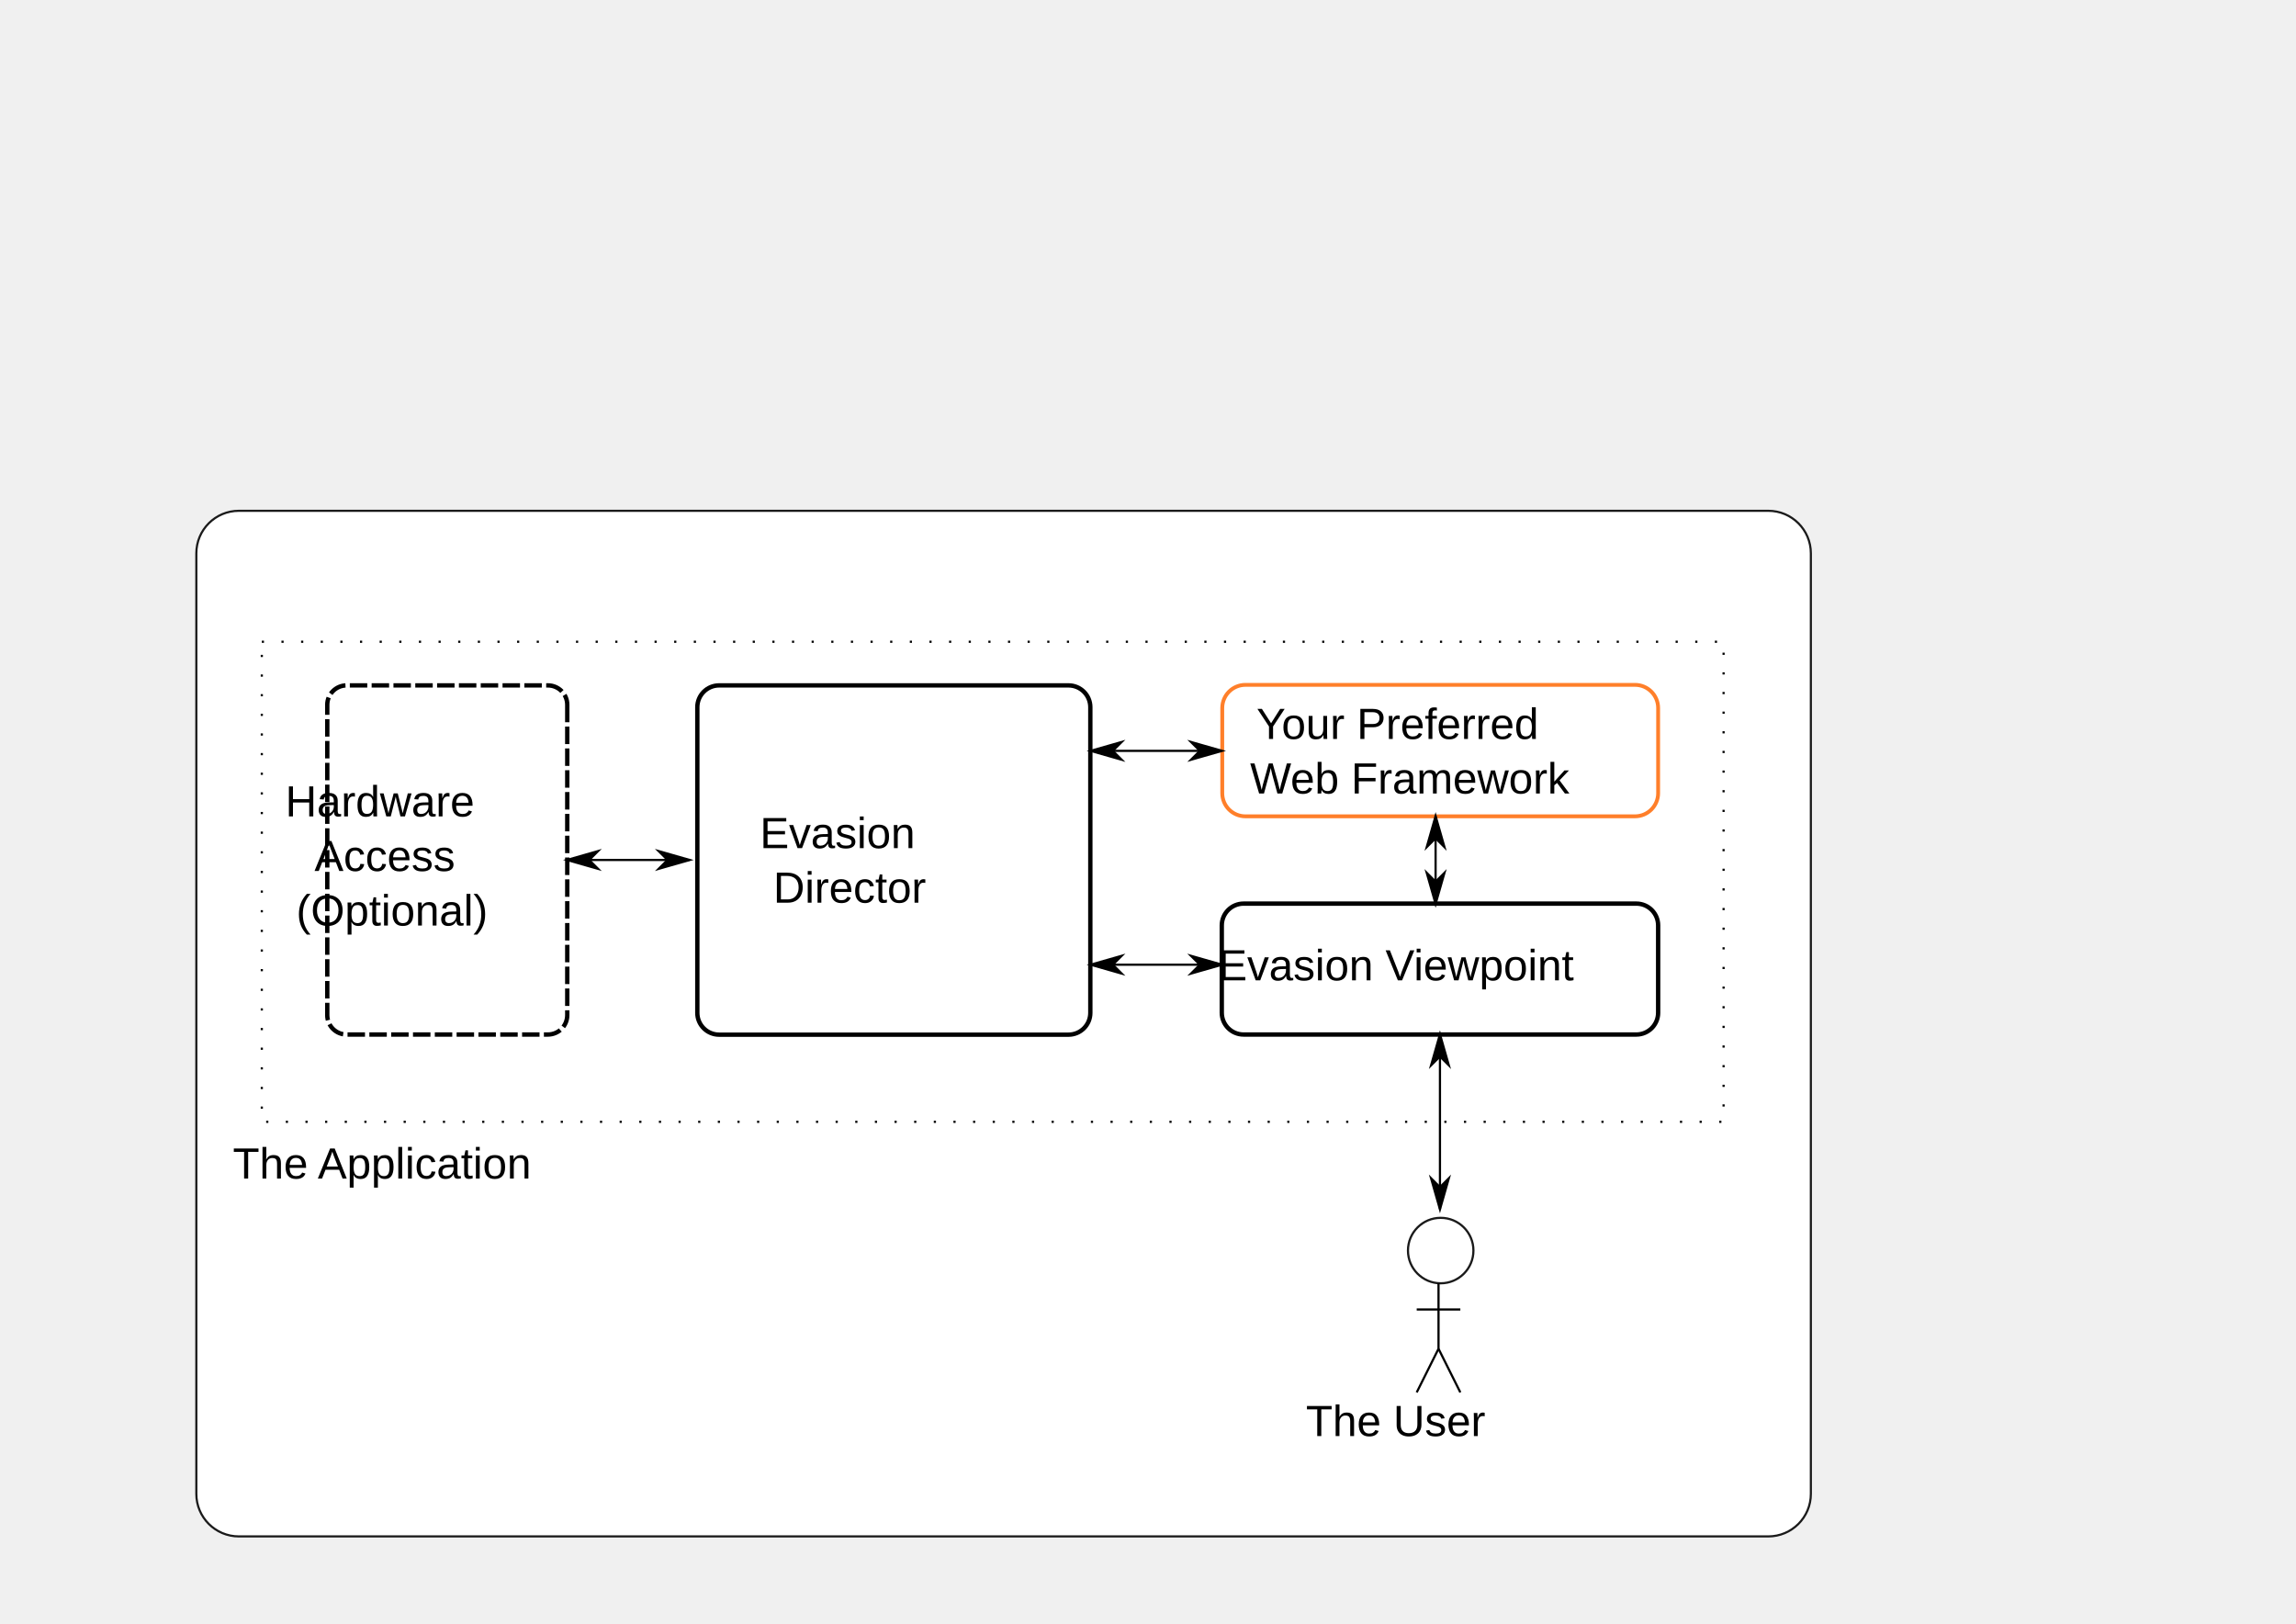
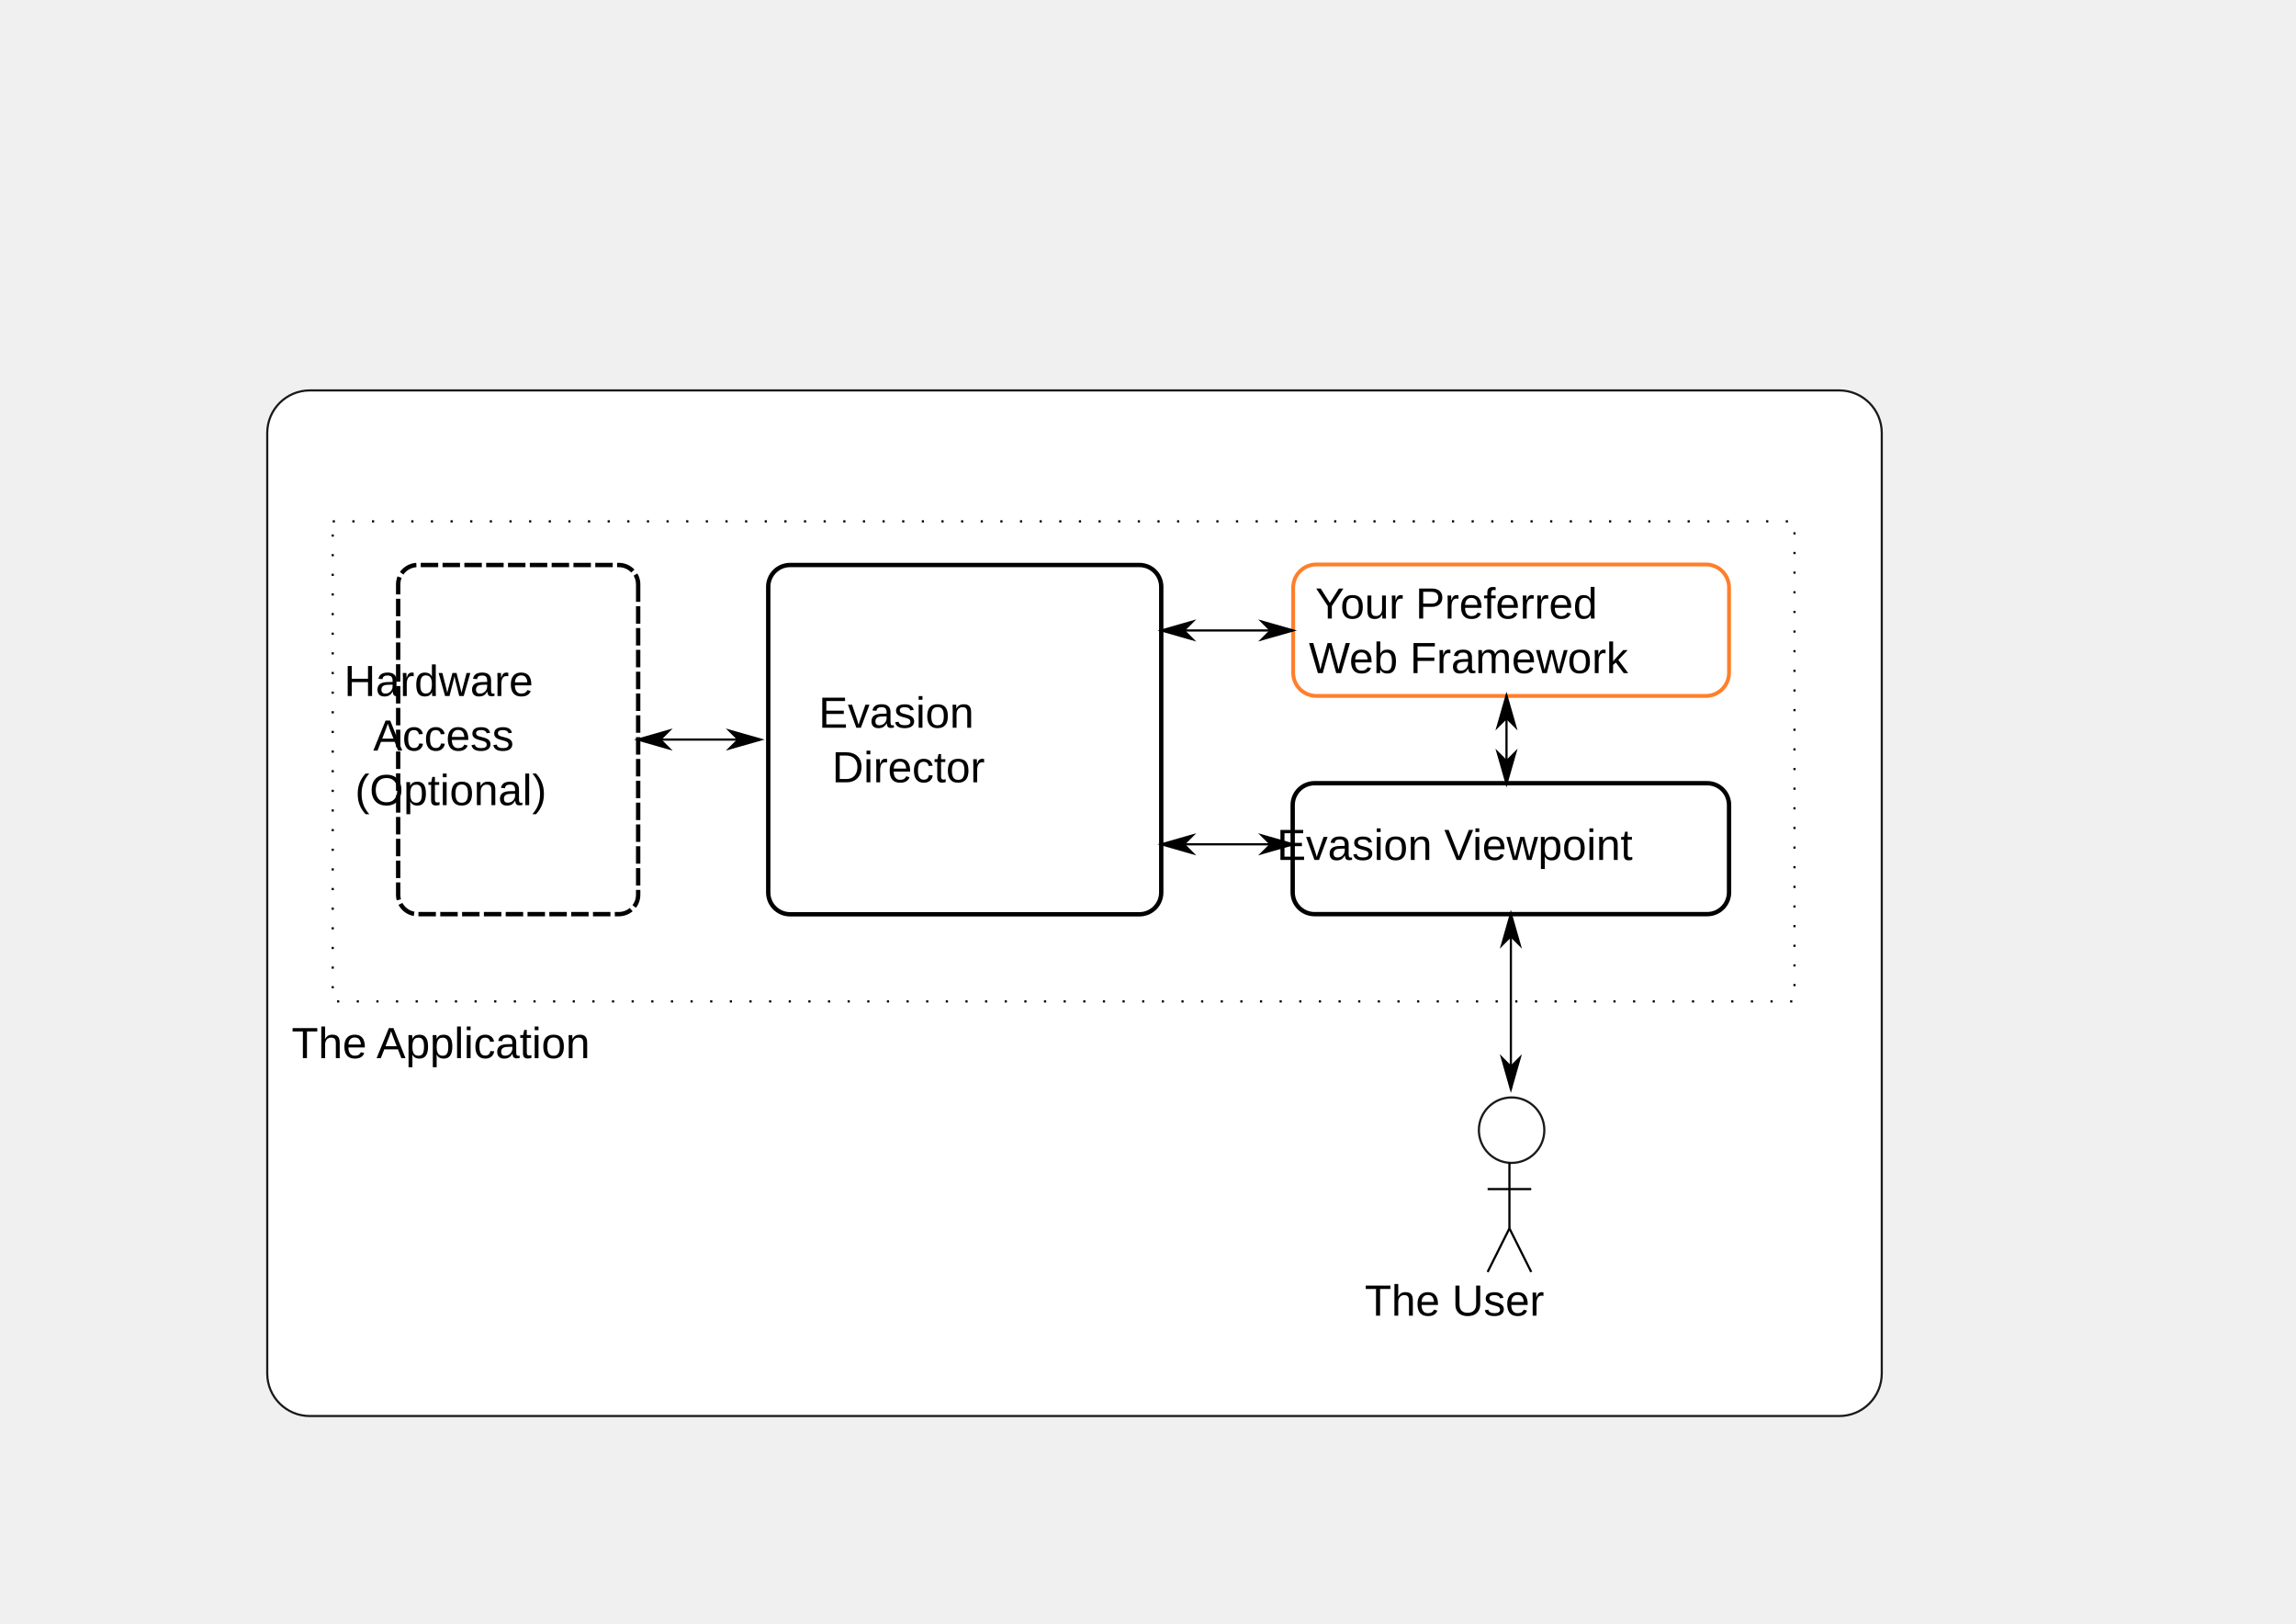
<svg xmlns="http://www.w3.org/2000/svg" width="1052.362" height="744.094" id="svg2" version="1.0">
  <defs id="defs4">
    <marker orient="auto" refY="0.0" refX="0.0" id="Arrow1Lend" style="overflow:visible;">
      <path id="path3231" d="M 0.0,0.0 L 5.0,-5.0 L -12.5,0.0 L 5.0,5.0 L 0.0,0.0 z " style="fill-rule:evenodd;stroke:#000000;stroke-width:1.0pt;marker-start:none;" transform="scale(0.8) rotate(180) translate(12.5,0)" />
    </marker>
    <marker orient="auto" refY="0.0" refX="0.0" id="Arrow1Lstart" style="overflow:visible">
      <path id="path3228" d="M 0.0,0.0 L 5.0,-5.0 L -12.5,0.0 L 5.0,5.0 L 0.0,0.0 z " style="fill-rule:evenodd;stroke:#000000;stroke-width:1.0pt;marker-start:none" transform="scale(0.8) translate(12.5,0)" />
    </marker>
  </defs>
  <g id="layer1">
-     <rect style="opacity:1;fill:#ffffff;fill-opacity:1;fill-rule:nonzero;stroke:#1a1a1a;stroke-width:0.98;stroke-linecap:butt;stroke-linejoin:miter;marker:none;marker-start:none;marker-mid:none;marker-end:none;stroke-miterlimit:4;stroke-dasharray:none;stroke-dashoffset:0;stroke-opacity:1;visibility:visible;display:inline;overflow:visible;enable-background:accumulate" id="rect5090" width="740.01" height="470.01" x="89.99" y="234.085" ry="19.505" />
-     <rect style="fill:none;fill-opacity:1;fill-rule:nonzero;stroke:#ff7f2a;stroke-width:1.756;stroke-linecap:butt;stroke-linejoin:miter;marker:none;marker-start:none;marker-mid:none;marker-end:none;stroke-miterlimit:4;stroke-dasharray:none;stroke-dashoffset:0;stroke-opacity:1;visibility:visible;display:inline;overflow:visible;enable-background:accumulate" id="rect2409" width="199.783" height="60.244" x="560.217" y="313.85" ry="10.618" />
-     <text xml:space="preserve" style="font-size:20px;font-style:normal;font-variant:normal;font-weight:normal;font-stretch:normal;text-align:center;line-height:125%;writing-mode:lr-tb;text-anchor:middle;fill:#000000;fill-opacity:1;stroke:none;stroke-width:1px;stroke-linecap:butt;stroke-linejoin:miter;stroke-opacity:1;font-family:Arial;-inkscape-font-specification:Arial" x="660.026" y="338.635" id="text2411">
-       <tspan id="tspan2413" x="662.799" y="338.635">Your Preferred </tspan>
-       <tspan x="660.026" y="363.635" id="tspan2415">Web Framework</tspan>
-     </text>
-     <g id="g5076">
-       <rect ry="9.997" y="314.095" x="319.615" height="160.063" width="180.135" id="rect2405" style="opacity:1;fill:none;fill-opacity:1;fill-rule:nonzero;stroke:#000000;stroke-width:2;stroke-linecap:butt;stroke-linejoin:miter;marker:none;marker-start:none;marker-mid:none;marker-end:none;stroke-miterlimit:4;stroke-dasharray:none;stroke-dashoffset:0;stroke-opacity:1;visibility:visible;display:inline;overflow:visible;enable-background:accumulate" />
-       <text id="text2417" y="388.667" x="408.891" style="font-size:20px;font-style:normal;font-variant:normal;font-weight:normal;font-stretch:normal;text-align:center;line-height:125%;writing-mode:lr-tb;text-anchor:middle;fill:#000000;fill-opacity:1;stroke:none;stroke-width:1px;stroke-linecap:butt;stroke-linejoin:miter;stroke-opacity:1;font-family:Arial;-inkscape-font-specification:Arial" xml:space="preserve">
-         <tspan y="388.667" x="411.665" id="tspan2419">Evasion </tspan>
-         <tspan id="tspan2421" y="413.667" x="408.891">Director</tspan>
+     <g id="g5151" transform="translate(32.5,-55.1709)">
+       <rect ry="19.505" y="234.085" x="89.99" height="470.01" width="740.01" id="rect5090" style="opacity:1;fill:#ffffff;fill-opacity:1;fill-rule:nonzero;stroke:#1a1a1a;stroke-width:0.98;stroke-linecap:butt;stroke-linejoin:miter;marker:none;marker-start:none;marker-mid:none;marker-end:none;stroke-miterlimit:4;stroke-dasharray:none;stroke-dashoffset:0;stroke-opacity:1;visibility:visible;display:inline;overflow:visible;enable-background:accumulate" />
+       <rect ry="10.618" y="313.85" x="560.217" height="60.244" width="199.783" id="rect2409" style="fill:none;fill-opacity:1;fill-rule:nonzero;stroke:#ff7f2a;stroke-width:1.756;stroke-linecap:butt;stroke-linejoin:miter;marker:none;marker-start:none;marker-mid:none;marker-end:none;stroke-miterlimit:4;stroke-dasharray:none;stroke-dashoffset:0;stroke-opacity:1;visibility:visible;display:inline;overflow:visible;enable-background:accumulate" />
+       <text id="text2411" y="338.635" x="660.026" style="font-size:20px;font-style:normal;font-variant:normal;font-weight:normal;font-stretch:normal;text-align:center;line-height:125%;writing-mode:lr-tb;text-anchor:middle;fill:#000000;fill-opacity:1;stroke:none;stroke-width:1px;stroke-linecap:butt;stroke-linejoin:miter;stroke-opacity:1;font-family:Arial;-inkscape-font-specification:Arial" xml:space="preserve">
+         <tspan y="338.635" x="662.799" id="tspan2413">Your Preferred </tspan>
+         <tspan id="tspan2415" y="363.635" x="660.026">Web Framework</tspan>
      </text>
-     </g>
-     <g id="g5068">
-       <g transform="translate(0,210)" id="g5049">
-         <rect ry="8.886" transform="matrix(0,1,-1,0,0,0)" style="fill:none;fill-opacity:1;fill-rule:nonzero;stroke:#000000;stroke-width:2;stroke-linecap:butt;stroke-linejoin:miter;marker:none;marker-start:none;marker-mid:none;marker-end:none;stroke-miterlimit:4;stroke-dasharray:8, 2;stroke-dashoffset:0;stroke-opacity:1;visibility:visible;display:inline;overflow:visible;enable-background:accumulate" id="rect2427" width="160" height="110" x="104.094" y="-260" />
-         <text xml:space="preserve" style="font-size:20px;font-style:normal;font-variant:normal;font-weight:normal;font-stretch:normal;text-align:center;line-height:125%;writing-mode:lr-tb;text-anchor:middle;fill:#000000;fill-opacity:1;stroke:none;stroke-width:1px;stroke-linecap:butt;stroke-linejoin:miter;stroke-opacity:1;font-family:Arial;-inkscape-font-specification:Arial" x="204.691" y="164.148" id="text2429">
-           <tspan id="tspan2431" x="204.691" y="164.148">Hardware</tspan>
-           <tspan x="204.691" y="189.148" id="tspan5056"> Access</tspan>
-           <tspan x="204.691" y="214.148" id="tspan2433">(Optional)</tspan>
+       <g id="g5076">
+         <rect style="opacity:1;fill:none;fill-opacity:1;fill-rule:nonzero;stroke:#000000;stroke-width:2;stroke-linecap:butt;stroke-linejoin:miter;marker:none;marker-start:none;marker-mid:none;marker-end:none;stroke-miterlimit:4;stroke-dasharray:none;stroke-dashoffset:0;stroke-opacity:1;visibility:visible;display:inline;overflow:visible;enable-background:accumulate" id="rect2405" width="180.135" height="160.063" x="319.615" y="314.095" ry="9.997" />
+         <text xml:space="preserve" style="font-size:20px;font-style:normal;font-variant:normal;font-weight:normal;font-stretch:normal;text-align:center;line-height:125%;writing-mode:lr-tb;text-anchor:middle;fill:#000000;fill-opacity:1;stroke:none;stroke-width:1px;stroke-linecap:butt;stroke-linejoin:miter;stroke-opacity:1;font-family:Arial;-inkscape-font-specification:Arial" x="408.891" y="388.667" id="text2417">
+           <tspan id="tspan2419" x="411.665" y="388.667">Evasion </tspan>
+           <tspan x="408.891" y="413.667" id="tspan2421">Director</tspan>
        </text>
      </g>
+       <g id="g5068">
+         <g id="g5049" transform="translate(0,210)">
+           <rect y="-260" x="104.094" height="110" width="160" id="rect2427" style="fill:none;fill-opacity:1;fill-rule:nonzero;stroke:#000000;stroke-width:2;stroke-linecap:butt;stroke-linejoin:miter;marker:none;marker-start:none;marker-mid:none;marker-end:none;stroke-miterlimit:4;stroke-dasharray:8, 2;stroke-dashoffset:0;stroke-opacity:1;visibility:visible;display:inline;overflow:visible;enable-background:accumulate" transform="matrix(0,1,-1,0,0,0)" ry="8.886" />
+           <text id="text2429" y="164.148" x="204.691" style="font-size:20px;font-style:normal;font-variant:normal;font-weight:normal;font-stretch:normal;text-align:center;line-height:125%;writing-mode:lr-tb;text-anchor:middle;fill:#000000;fill-opacity:1;stroke:none;stroke-width:1px;stroke-linecap:butt;stroke-linejoin:miter;stroke-opacity:1;font-family:Arial;-inkscape-font-specification:Arial" xml:space="preserve">
+             <tspan y="164.148" x="204.691" id="tspan2431">Hardware</tspan>
+             <tspan id="tspan5056" y="189.148" x="204.691"> Access</tspan>
+             <tspan id="tspan2433" y="214.148" x="204.691">(Optional)</tspan>
+           </text>
+         </g>
+       </g>
+       <g transform="translate(-40,0)" id="g5063">
+         <text xml:space="preserve" style="font-size:20px;font-style:normal;font-variant:normal;font-weight:normal;font-stretch:normal;text-align:center;line-height:125%;writing-mode:lr-tb;text-anchor:middle;fill:#000000;fill-opacity:1;stroke:none;stroke-width:1px;stroke-linecap:butt;stroke-linejoin:miter;stroke-opacity:1;font-family:Arial;-inkscape-font-specification:Arial" x="699.277" y="449.265" id="text2423">
+           <tspan id="tspan2425" x="699.277" y="449.265">Evasion Viewpoint</tspan>
+         </text>
+         <rect style="opacity:1;fill:none;fill-opacity:1;fill-rule:nonzero;stroke:#000000;stroke-width:2;stroke-linecap:butt;stroke-linejoin:miter;marker:none;marker-start:none;marker-mid:none;marker-end:none;stroke-miterlimit:4;stroke-dasharray:none;stroke-dashoffset:0;stroke-opacity:1;visibility:visible;display:inline;overflow:visible;enable-background:accumulate" id="rect2435" width="200" height="60" x="600" y="414.094" ry="9.997" />
+       </g>
+       <path id="path3223" d="M 316,394.094 L 260,394.094" style="opacity:1;fill:#000000;fill-opacity:1;fill-rule:nonzero;stroke:#000000;stroke-width:1px;stroke-linecap:butt;stroke-linejoin:miter;marker:none;marker-start:url(#Arrow1Lstart);marker-mid:none;marker-end:url(#Arrow1Lend);stroke-miterlimit:4;stroke-dasharray:none;stroke-dashoffset:0;stroke-opacity:1;visibility:visible;display:inline;overflow:visible;enable-background:accumulate" />
+       <path style="opacity:1;fill:#000000;fill-opacity:1;fill-rule:nonzero;stroke:#000000;stroke-width:1px;stroke-linecap:butt;stroke-linejoin:miter;marker:none;marker-start:url(#Arrow1Lstart);marker-mid:none;marker-end:url(#Arrow1Lend);stroke-miterlimit:4;stroke-dasharray:none;stroke-dashoffset:0;stroke-opacity:1;visibility:visible;display:inline;overflow:visible;enable-background:accumulate" d="M 560,344.094 L 500,344.094" id="path5041" />
+       <path id="path5088" d="M 560,442.094 L 500,442.094" style="opacity:1;fill:#000000;fill-opacity:1;fill-rule:nonzero;stroke:#000000;stroke-width:1px;stroke-linecap:butt;stroke-linejoin:miter;marker:none;marker-start:url(#Arrow1Lstart);marker-mid:none;marker-end:url(#Arrow1Lend);stroke-miterlimit:4;stroke-dasharray:none;stroke-dashoffset:0;stroke-opacity:1;visibility:visible;display:inline;overflow:visible;enable-background:accumulate" />
+       <text id="text5092" y="540.094" x="188.984" style="font-size:20px;font-style:normal;font-variant:normal;font-weight:normal;font-stretch:normal;text-align:center;line-height:125%;writing-mode:lr-tb;text-anchor:middle;fill:#000000;fill-opacity:1;stroke:none;stroke-width:1px;stroke-linecap:butt;stroke-linejoin:miter;stroke-opacity:1;font-family:Arial;-inkscape-font-specification:Arial" xml:space="preserve">
+         <tspan y="540.094" x="188.984" id="tspan5094">The Application</tspan>
+       </text>
+       <g transform="translate(219.3398,474)" id="g5117">
+         <g id="g5106">
+           <path transform="translate(-4,0)" d="M 460,99.094 A 15,15 0 1 1 430,99.094 A 15,15 0 1 1 460,99.094 z" id="path5096" style="opacity:1;fill:#ffffff;fill-opacity:1;fill-rule:nonzero;stroke:#1a1a1a;stroke-width:1;stroke-linecap:butt;stroke-linejoin:miter;marker:none;marker-start:none;marker-mid:none;marker-end:none;stroke-miterlimit:4;stroke-dasharray:none;stroke-dashoffset:0;stroke-opacity:1;visibility:visible;display:inline;overflow:visible;enable-background:accumulate" />
+           <path id="path5098" d="M 440,114.094 L 440,144.094" style="opacity:1;fill:#000000;fill-opacity:1;fill-rule:nonzero;stroke:#000000;stroke-width:1px;stroke-linecap:butt;stroke-linejoin:miter;marker:none;marker-start:none;marker-mid:none;marker-end:none;stroke-miterlimit:4;stroke-dasharray:none;stroke-dashoffset:0;stroke-opacity:1;visibility:visible;display:inline;overflow:visible;enable-background:accumulate" />
+           <path id="path5100" d="M 430,126.094 L 450,126.094" style="opacity:1;fill:#000000;fill-opacity:1;fill-rule:nonzero;stroke:#000000;stroke-width:1px;stroke-linecap:butt;stroke-linejoin:miter;marker:none;marker-start:none;marker-mid:none;marker-end:none;stroke-miterlimit:4;stroke-dasharray:none;stroke-dashoffset:0;stroke-opacity:1;visibility:visible;display:inline;overflow:visible;enable-background:accumulate" />
+           <path id="path5102" d="M 440,144.094 L 430,164.094" style="opacity:1;fill:#000000;fill-opacity:1;fill-rule:nonzero;stroke:#000000;stroke-width:1px;stroke-linecap:butt;stroke-linejoin:miter;marker:none;marker-start:none;marker-mid:none;marker-end:none;stroke-miterlimit:4;stroke-dasharray:none;stroke-dashoffset:0;stroke-opacity:1;visibility:visible;display:inline;overflow:visible;enable-background:accumulate" />
+           <path style="opacity:1;fill:#000000;fill-opacity:1;fill-rule:nonzero;stroke:#000000;stroke-width:1px;stroke-linecap:butt;stroke-linejoin:miter;marker:none;marker-start:none;marker-mid:none;marker-end:none;stroke-miterlimit:4;stroke-dasharray:none;stroke-dashoffset:0;stroke-opacity:1;visibility:visible;display:inline;overflow:visible;enable-background:accumulate" d="M 440,144.094 L 450,164.094" id="path5104" />
+         </g>
+         <text xml:space="preserve" style="font-size:20px;font-style:normal;font-variant:normal;font-weight:normal;font-stretch:normal;text-align:center;line-height:125%;writing-mode:lr-tb;text-anchor:middle;fill:#000000;fill-opacity:1;stroke:none;stroke-width:1px;stroke-linecap:butt;stroke-linejoin:miter;stroke-opacity:1;font-family:Arial;-inkscape-font-specification:Arial" x="439.812" y="184.094" id="text5113">
+           <tspan id="tspan5115" x="439.812" y="184.094">The User</tspan>
+         </text>
+       </g>
+       <path style="opacity:1;fill:#000000;fill-opacity:1;fill-rule:nonzero;stroke:#000000;stroke-width:1px;stroke-linecap:butt;stroke-linejoin:miter;marker:none;marker-start:url(#Arrow1Lstart);marker-mid:none;marker-end:url(#Arrow1Lend);stroke-miterlimit:4;stroke-dasharray:none;stroke-dashoffset:0;stroke-opacity:1;visibility:visible;display:inline;overflow:visible;enable-background:accumulate" d="M 660,554.094 L 660,474.094" id="path5127" />
+       <path style="opacity:1;fill:#000000;fill-opacity:1;fill-rule:nonzero;stroke:#000000;stroke-width:1px;stroke-linecap:butt;stroke-linejoin:miter;marker:none;marker-start:url(#Arrow1Lstart);marker-mid:none;marker-end:url(#Arrow1Lend);stroke-miterlimit:4;stroke-dasharray:none;stroke-dashoffset:0;stroke-opacity:1;visibility:visible;display:inline;overflow:visible;enable-background:accumulate" d="M 658,414.094 L 658,374.094" id="path5129" />
+       <rect ry="0" y="294.094" x="120" height="220" width="670" id="rect5149" style="opacity:1;fill:none;fill-opacity:1;fill-rule:nonzero;stroke:#000000;stroke-width:1;stroke-linecap:butt;stroke-linejoin:miter;marker:none;marker-start:none;marker-mid:none;marker-end:none;stroke-miterlimit:4;stroke-dasharray:1, 8;stroke-dashoffset:0;stroke-opacity:1;visibility:visible;display:inline;overflow:visible;enable-background:accumulate" />
    </g>
-     <g id="g5063" transform="translate(-40,0)">
-       <text id="text2423" y="449.265" x="699.277" style="font-size:20px;font-style:normal;font-variant:normal;font-weight:normal;font-stretch:normal;text-align:center;line-height:125%;writing-mode:lr-tb;text-anchor:middle;fill:#000000;fill-opacity:1;stroke:none;stroke-width:1px;stroke-linecap:butt;stroke-linejoin:miter;stroke-opacity:1;font-family:Arial;-inkscape-font-specification:Arial" xml:space="preserve">
-         <tspan y="449.265" x="699.277" id="tspan2425">Evasion Viewpoint</tspan>
-       </text>
-       <rect ry="9.997" y="414.094" x="600" height="60" width="200" id="rect2435" style="opacity:1;fill:none;fill-opacity:1;fill-rule:nonzero;stroke:#000000;stroke-width:2;stroke-linecap:butt;stroke-linejoin:miter;marker:none;marker-start:none;marker-mid:none;marker-end:none;stroke-miterlimit:4;stroke-dasharray:none;stroke-dashoffset:0;stroke-opacity:1;visibility:visible;display:inline;overflow:visible;enable-background:accumulate" />
-     </g>
-     <path style="opacity:1;fill:#000000;fill-opacity:1;fill-rule:nonzero;stroke:#000000;stroke-width:1px;stroke-linecap:butt;stroke-linejoin:miter;marker:none;marker-start:url(#Arrow1Lstart);marker-mid:none;marker-end:url(#Arrow1Lend);stroke-miterlimit:4;stroke-dasharray:none;stroke-dashoffset:0;stroke-opacity:1;visibility:visible;display:inline;overflow:visible;enable-background:accumulate" d="M 316,394.094 L 260,394.094" id="path3223" />
-     <path id="path5041" d="M 560,344.094 L 500,344.094" style="opacity:1;fill:#000000;fill-opacity:1;fill-rule:nonzero;stroke:#000000;stroke-width:1px;stroke-linecap:butt;stroke-linejoin:miter;marker:none;marker-start:url(#Arrow1Lstart);marker-mid:none;marker-end:url(#Arrow1Lend);stroke-miterlimit:4;stroke-dasharray:none;stroke-dashoffset:0;stroke-opacity:1;visibility:visible;display:inline;overflow:visible;enable-background:accumulate" />
-     <path style="opacity:1;fill:#000000;fill-opacity:1;fill-rule:nonzero;stroke:#000000;stroke-width:1px;stroke-linecap:butt;stroke-linejoin:miter;marker:none;marker-start:url(#Arrow1Lstart);marker-mid:none;marker-end:url(#Arrow1Lend);stroke-miterlimit:4;stroke-dasharray:none;stroke-dashoffset:0;stroke-opacity:1;visibility:visible;display:inline;overflow:visible;enable-background:accumulate" d="M 560,442.094 L 500,442.094" id="path5088" />
-     <text xml:space="preserve" style="font-size:20px;font-style:normal;font-variant:normal;font-weight:normal;font-stretch:normal;text-align:center;line-height:125%;writing-mode:lr-tb;text-anchor:middle;fill:#000000;fill-opacity:1;stroke:none;stroke-width:1px;stroke-linecap:butt;stroke-linejoin:miter;stroke-opacity:1;font-family:Arial;-inkscape-font-specification:Arial" x="188.984" y="540.094" id="text5092">
-       <tspan id="tspan5094" x="188.984" y="540.094">The Application</tspan>
-     </text>
-     <g id="g5117" transform="translate(219.3398,474)">
-       <g id="g5106">
-         <path style="opacity:1;fill:#ffffff;fill-opacity:1;fill-rule:nonzero;stroke:#1a1a1a;stroke-width:1;stroke-linecap:butt;stroke-linejoin:miter;marker:none;marker-start:none;marker-mid:none;marker-end:none;stroke-miterlimit:4;stroke-dasharray:none;stroke-dashoffset:0;stroke-opacity:1;visibility:visible;display:inline;overflow:visible;enable-background:accumulate" id="path5096" d="M 460,99.094 A 15,15 0 1 1 430,99.094 A 15,15 0 1 1 460,99.094 z" transform="translate(-4,0)" />
-         <path style="opacity:1;fill:#000000;fill-opacity:1;fill-rule:nonzero;stroke:#000000;stroke-width:1px;stroke-linecap:butt;stroke-linejoin:miter;marker:none;marker-start:none;marker-mid:none;marker-end:none;stroke-miterlimit:4;stroke-dasharray:none;stroke-dashoffset:0;stroke-opacity:1;visibility:visible;display:inline;overflow:visible;enable-background:accumulate" d="M 440,114.094 L 440,144.094" id="path5098" />
-         <path style="opacity:1;fill:#000000;fill-opacity:1;fill-rule:nonzero;stroke:#000000;stroke-width:1px;stroke-linecap:butt;stroke-linejoin:miter;marker:none;marker-start:none;marker-mid:none;marker-end:none;stroke-miterlimit:4;stroke-dasharray:none;stroke-dashoffset:0;stroke-opacity:1;visibility:visible;display:inline;overflow:visible;enable-background:accumulate" d="M 430,126.094 L 450,126.094" id="path5100" />
-         <path style="opacity:1;fill:#000000;fill-opacity:1;fill-rule:nonzero;stroke:#000000;stroke-width:1px;stroke-linecap:butt;stroke-linejoin:miter;marker:none;marker-start:none;marker-mid:none;marker-end:none;stroke-miterlimit:4;stroke-dasharray:none;stroke-dashoffset:0;stroke-opacity:1;visibility:visible;display:inline;overflow:visible;enable-background:accumulate" d="M 440,144.094 L 430,164.094" id="path5102" />
-         <path id="path5104" d="M 440,144.094 L 450,164.094" style="opacity:1;fill:#000000;fill-opacity:1;fill-rule:nonzero;stroke:#000000;stroke-width:1px;stroke-linecap:butt;stroke-linejoin:miter;marker:none;marker-start:none;marker-mid:none;marker-end:none;stroke-miterlimit:4;stroke-dasharray:none;stroke-dashoffset:0;stroke-opacity:1;visibility:visible;display:inline;overflow:visible;enable-background:accumulate" />
-       </g>
-       <text id="text5113" y="184.094" x="439.812" style="font-size:20px;font-style:normal;font-variant:normal;font-weight:normal;font-stretch:normal;text-align:center;line-height:125%;writing-mode:lr-tb;text-anchor:middle;fill:#000000;fill-opacity:1;stroke:none;stroke-width:1px;stroke-linecap:butt;stroke-linejoin:miter;stroke-opacity:1;font-family:Arial;-inkscape-font-specification:Arial" xml:space="preserve">
-         <tspan y="184.094" x="439.812" id="tspan5115">The User</tspan>
-       </text>
-     </g>
-     <path id="path5127" d="M 660,554.094 L 660,474.094" style="opacity:1;fill:#000000;fill-opacity:1;fill-rule:nonzero;stroke:#000000;stroke-width:1px;stroke-linecap:butt;stroke-linejoin:miter;marker:none;marker-start:url(#Arrow1Lstart);marker-mid:none;marker-end:url(#Arrow1Lend);stroke-miterlimit:4;stroke-dasharray:none;stroke-dashoffset:0;stroke-opacity:1;visibility:visible;display:inline;overflow:visible;enable-background:accumulate" />
-     <path id="path5129" d="M 658,414.094 L 658,374.094" style="opacity:1;fill:#000000;fill-opacity:1;fill-rule:nonzero;stroke:#000000;stroke-width:1px;stroke-linecap:butt;stroke-linejoin:miter;marker:none;marker-start:url(#Arrow1Lstart);marker-mid:none;marker-end:url(#Arrow1Lend);stroke-miterlimit:4;stroke-dasharray:none;stroke-dashoffset:0;stroke-opacity:1;visibility:visible;display:inline;overflow:visible;enable-background:accumulate" />
-     <rect style="opacity:1;fill:none;fill-opacity:1;fill-rule:nonzero;stroke:#000000;stroke-width:1;stroke-linecap:butt;stroke-linejoin:miter;marker:none;marker-start:none;marker-mid:none;marker-end:none;stroke-miterlimit:4;stroke-dasharray:1, 8;stroke-dashoffset:0;stroke-opacity:1;visibility:visible;display:inline;overflow:visible;enable-background:accumulate" id="rect5149" width="670" height="220" x="120" y="294.094" ry="0" />
  </g>
</svg>
